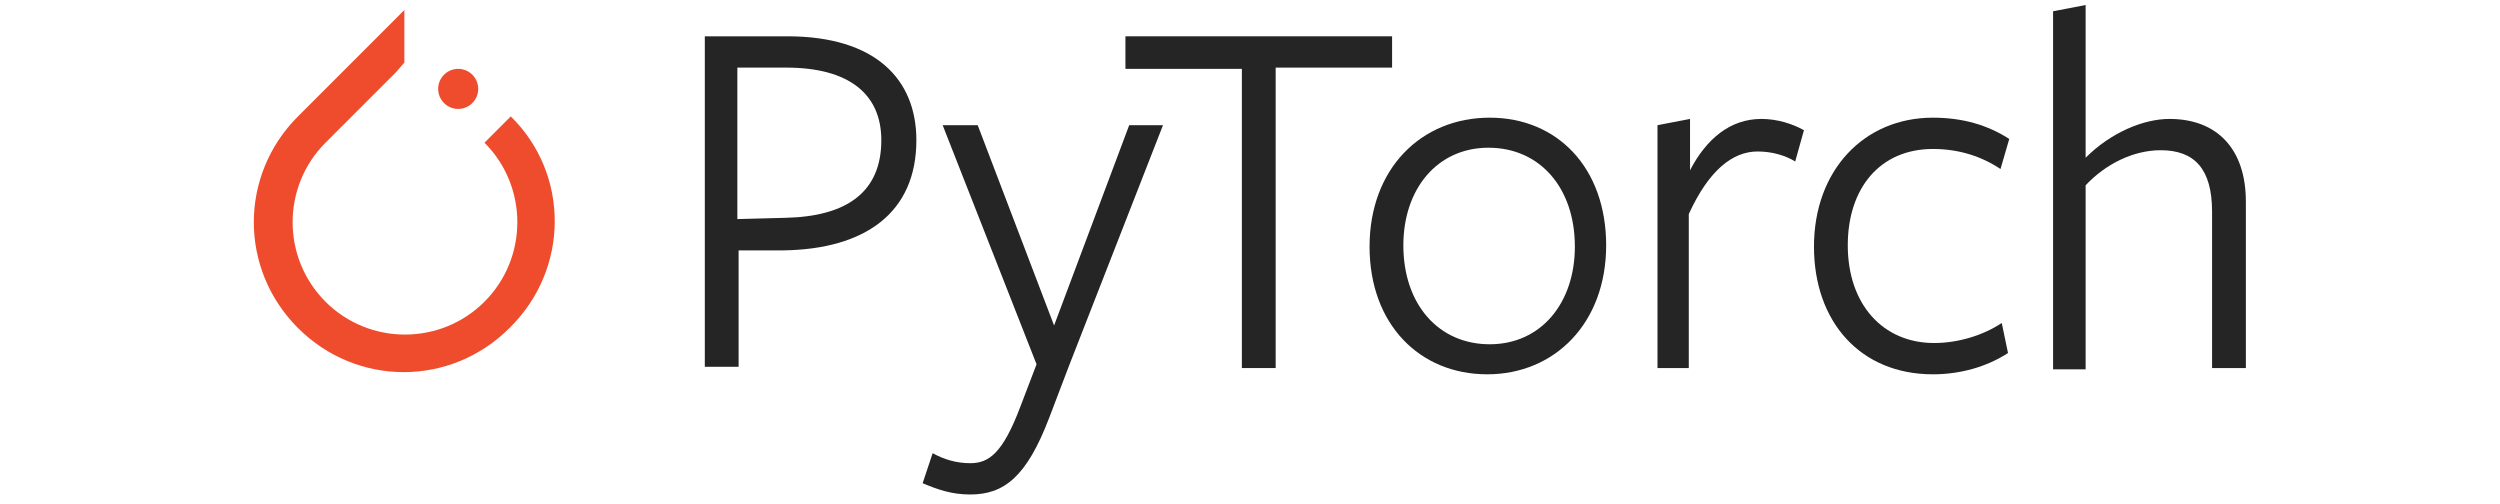
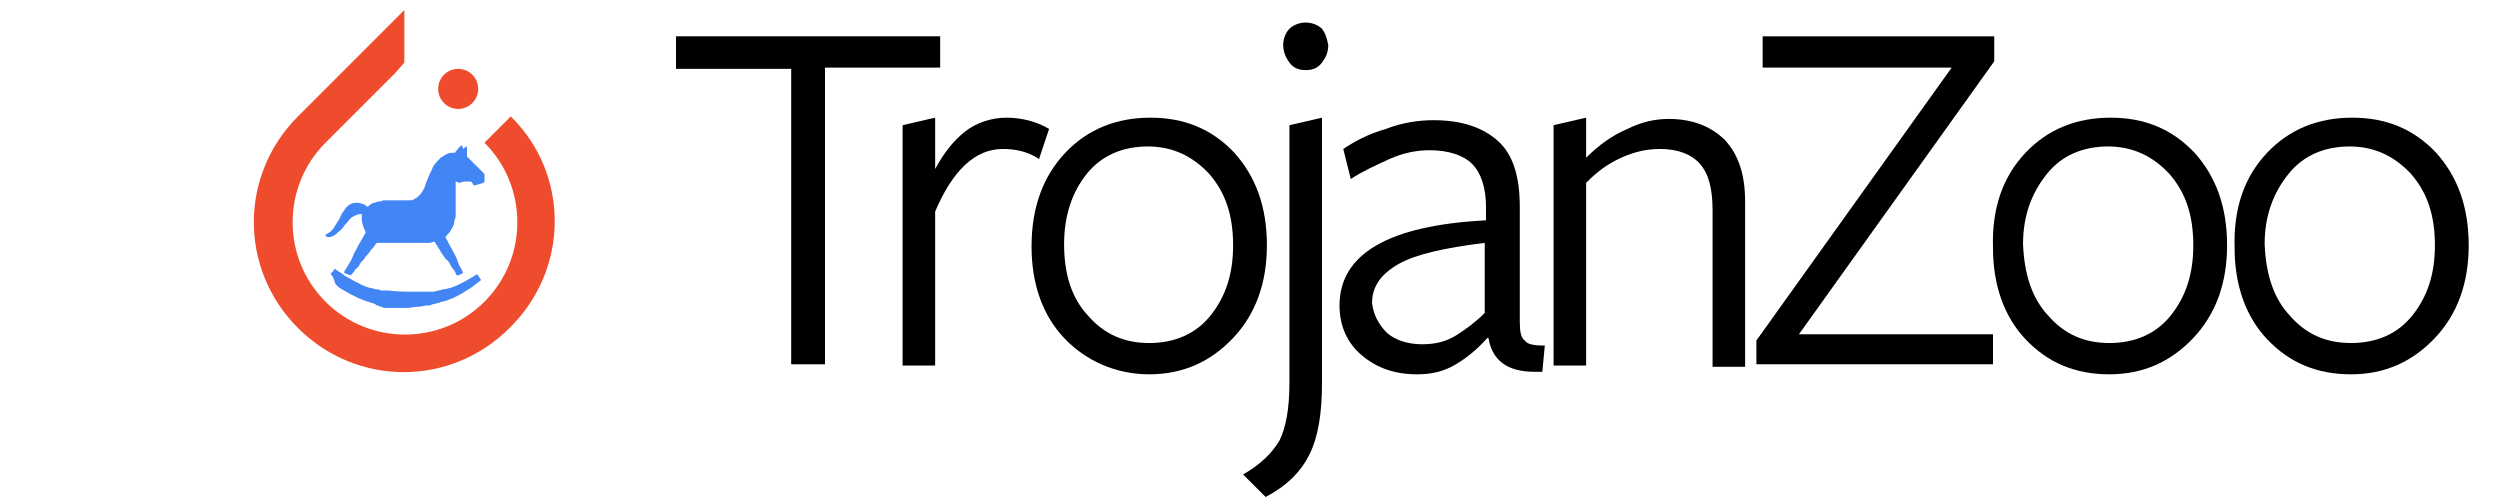
- <svg xmlns="http://www.w3.org/2000/svg" version="1.1" id="Layer_1" x="0px" y="0px" viewBox="0 0 199.7 40.2" style="enable-background:new 0 0 199.7 40.2;" xml:space="preserve">
-   <style type="text/css">
- 	.st0{fill:#EE4C2C;}
- 	.st1{fill:#252525;}
- </style>
+ <svg xmlns="http://www.w3.org/2000/svg" version="1.1" id="Layer_1" x="0px" y="0px" viewBox="0 0 199.7 40.2" enable-background="new 0 0 199.7 40.2" xml:space="preserve">
  <g>
-     <path class="st0" d="M40.8,9.3l-2.1,2.1c3.5,3.5,3.5,9.2,0,12.7c-3.5,3.5-9.2,3.5-12.7,0c-3.5-3.5-3.5-9.2,0-12.7l0,0l5.6-5.6   L32.3,5l0,0V0.8l-8.5,8.5c-4.7,4.7-4.7,12.2,0,16.9s12.2,4.7,16.9,0C45.5,21.5,45.5,13.9,40.8,9.3z" />
-     <circle class="st0" cx="36.6" cy="7.1" r="1.6" />
+     <path fill="#EE4C2C" d="M40.8,9.3l-2.1,2.1c3.5,3.5,3.5,9.2,0,12.7s-9.2,3.5-12.7,0s-3.5-9.2,0-12.7l0,0l5.6-5.6L32.3,5l0,0V0.8   l-8.5,8.5c-4.7,4.7-4.7,12.2,0,16.9s12.2,4.7,16.9,0C45.5,21.5,45.5,13.9,40.8,9.3z" />
+     <circle fill="#EE4C2C" cx="36.6" cy="7.1" r="1.6" />
+   </g>
+   <g enable-background="new    ">
+     <path d="M53.9,2.9h21.2v2.5h-9.2v23.7h-2.7V5.5h-9.2V2.9z" />
+     <path d="M72.1,10l2.6-0.6v4.1c0.7-1.3,1.5-2.3,2.4-3s2.1-1.1,3.3-1.1c1.2,0,2.4,0.3,3.4,0.9L83,12.7c-0.9-0.6-1.9-0.8-2.9-0.8   c-2.2,0-4,1.7-5.4,5v12.3h-2.6V10z" />
+     <path d="M85.1,12.2c1.8-1.9,4.1-2.8,6.8-2.8s4.9,0.9,6.7,2.8c1.7,1.9,2.6,4.3,2.6,7.4c0,3-0.9,5.5-2.7,7.4c-1.8,1.9-4,2.9-6.7,2.9   S86.7,28.8,85,27c-1.7-1.8-2.6-4.3-2.6-7.3C82.4,16.6,83.3,14.1,85.1,12.2z M86.9,25.2c1.3,1.5,2.9,2.2,4.9,2.2s3.7-0.7,4.9-2.2   c1.2-1.5,1.8-3.3,1.8-5.6c0-2.4-0.6-4.2-1.9-5.7c-1.3-1.4-2.9-2.2-4.9-2.2s-3.7,0.7-4.9,2.2S85,17.3,85,19.5   C85,21.9,85.6,23.8,86.9,25.2z" />
+     <g>
+       <path d="M103,30.6c0,2.1-0.3,3.6-0.8,4.6c-0.6,1-1.5,1.9-2.9,2.7l1.8,1.8c1.7-0.9,2.8-2,3.5-3.4s1-3.3,1-5.7V9.4L103,10V30.6z" />
+       <path d="M105.6,2.3c-0.3-0.3-0.8-0.5-1.3-0.5s-1,0.2-1.3,0.5s-0.5,0.8-0.5,1.3c0,0.5,0.2,1,0.5,1.4c0.3,0.4,0.7,0.6,1.3,0.6    s1-0.2,1.3-0.6c0.3-0.4,0.5-0.8,0.5-1.4C106,3.1,105.9,2.7,105.6,2.3z" />
+     </g>
+     <path d="M118.7,17.6v-1.1c0-1.5-0.4-2.7-1.1-3.4s-1.9-1.1-3.4-1.1c-1,0-2.1,0.2-3.2,0.7s-2.2,1-3.1,1.6l-0.6-2.4   c0.9-0.6,2-1.2,3.4-1.6c1.3-0.5,2.6-0.7,3.8-0.7c2.3,0,4,0.6,5.2,1.7s1.7,2.9,1.7,5.2v9.2c0,0.8,0.1,1.3,0.4,1.5   c0.2,0.3,0.7,0.4,1.5,0.4c0,0,0.1,0,0.1,0l-0.2,2.1c-0.2,0-0.4,0-0.6,0c-2.2,0-3.4-0.9-3.7-2.7h-0.1c-0.7,0.8-1.5,1.5-2.5,2.1   s-2,0.8-3.1,0.8c-1.8,0-3.2-0.5-4.4-1.5S107,26,107,24.4C107,20.3,110.9,18,118.7,17.6z M110.8,26.6c0.7,0.6,1.7,0.9,2.8,0.9   c1,0,1.9-0.2,2.7-0.7s1.6-1.1,2.3-1.8v-5.6c-3.2,0.4-5.5,0.9-6.9,1.7c-1.4,0.8-2.1,1.8-2.1,3.1C109.7,25.1,110.1,25.9,110.8,26.6z" />
+     <path d="M124.1,10l2.6-0.6v3.2c1-1,2.1-1.8,3.3-2.3c1.2-0.6,2.3-0.8,3.3-0.8c1.9,0,3.4,0.6,4.5,1.7c1.1,1.2,1.6,2.8,1.6,4.9v13.2   h-2.6V16.8c0-1.7-0.3-2.9-1-3.7c-0.7-0.8-1.8-1.2-3.2-1.2c-1,0-2,0.2-3.1,0.7s-1.9,1.1-2.8,2v14.6h-2.6V10z" />
+     <path d="M140.3,27.2l15.6-21.8h-15.1V2.9h18.5v2l-15.6,21.8h15.5v2.4h-18.9V27.2z" />
+     <path d="M161.8,12.2c1.8-1.9,4.1-2.8,6.8-2.8s4.9,0.9,6.7,2.8c1.7,1.9,2.6,4.3,2.6,7.4c0,3-0.9,5.5-2.7,7.4c-1.8,1.9-4,2.9-6.7,2.9   s-4.9-0.9-6.7-2.8c-1.7-1.8-2.6-4.3-2.6-7.3C159.1,16.6,160,14.1,161.8,12.2z M163.6,25.2c1.3,1.5,2.9,2.2,4.9,2.2s3.7-0.7,4.9-2.2   c1.2-1.5,1.8-3.3,1.8-5.6c0-2.4-0.6-4.2-1.9-5.7c-1.3-1.4-2.9-2.2-4.9-2.2s-3.7,0.7-4.9,2.2s-1.9,3.3-1.9,5.6   C161.7,21.9,162.3,23.8,163.6,25.2z" />
+     <path d="M181.1,12.2c1.8-1.9,4.1-2.8,6.8-2.8s4.9,0.9,6.7,2.8c1.7,1.9,2.6,4.3,2.6,7.4c0,3-0.9,5.5-2.7,7.4c-1.8,1.9-4,2.9-6.7,2.9   s-4.9-0.9-6.7-2.8c-1.7-1.8-2.6-4.3-2.6-7.3C178.4,16.6,179.3,14.1,181.1,12.2z M182.9,25.2c1.3,1.5,2.9,2.2,4.9,2.2   s3.7-0.7,4.9-2.2c1.2-1.5,1.8-3.3,1.8-5.6c0-2.4-0.6-4.2-1.9-5.7c-1.3-1.4-2.9-2.2-4.9-2.2s-3.7,0.7-4.9,2.2s-1.9,3.3-1.9,5.6   C181,21.9,181.6,23.8,182.9,25.2z" />
  </g>
  <g>
-     <g>
-       <path class="st1" d="M62.6,20l-3.6,0v9.3h-2.7V2.9c0,0,6.3,0,6.6,0c7,0,10.3,3.4,10.3,8.3C73.2,17,69.1,19.9,62.6,20z M62.8,5.4    c-0.3,0-3.9,0-3.9,0v12.1l3.8-0.1c5-0.1,7.7-2.1,7.7-6.2C70.4,7.5,67.8,5.4,62.8,5.4z" />
-       <path class="st1" d="M85.4,29.2l-1.6,4.2c-1.8,4.7-3.6,6.1-6.3,6.1c-1.5,0-2.6-0.4-3.8-0.9l0.8-2.4c0.9,0.5,1.9,0.8,3,0.8    c1.5,0,2.6-0.8,4-4.5l1.3-3.4L75.3,10h2.8l6.1,16l6-16h2.7L85.4,29.2z" />
-       <path class="st1" d="M101.9,5.5v23.9h-2.7V5.5h-9.3V2.9h21.3v2.5H101.9z" />
-       <path class="st1" d="M118.8,29.9c-5.4,0-9.4-4-9.4-10.2c0-6.2,4.1-10.3,9.6-10.3c5.4,0,9.3,4,9.3,10.2    C128.3,25.8,124.2,29.9,118.8,29.9z M118.9,11.8c-4.1,0-6.8,3.3-6.8,7.8c0,4.7,2.8,7.9,6.9,7.9s6.8-3.3,6.8-7.8    C125.8,15,123,11.8,118.9,11.8z" />
-       <path class="st1" d="M135,29.4h-2.6V10l2.6-0.5v4.1c1.3-2.5,3.2-4.1,5.7-4.1c1.3,0,2.5,0.4,3.4,0.9l-0.7,2.5    c-0.8-0.5-1.9-0.8-3-0.8c-2,0-3.9,1.5-5.5,5V29.4z" />
-       <path class="st1" d="M154.4,29.9c-5.8,0-9.5-4.2-9.5-10.2c0-6.1,4-10.3,9.5-10.3c2.4,0,4.4,0.6,6.1,1.7l-0.7,2.4    c-1.5-1-3.3-1.6-5.4-1.6c-4.2,0-6.8,3.1-6.8,7.7c0,4.7,2.8,7.8,6.9,7.8c1.9,0,3.9-0.6,5.4-1.6l0.5,2.4    C158.7,29.3,156.6,29.9,154.4,29.9z" />
-       <path class="st1" d="M176.7,29.4V16.9c0-3.4-1.4-4.9-4.1-4.9c-2.2,0-4.4,1.1-6,2.8v14.7h-2.6V0.9l2.6-0.5c0,0,0,12.1,0,12.2    c2-2,4.6-3.1,6.7-3.1c3.8,0,6.1,2.4,6.1,6.6v13.3H176.7z" />
-     </g>
+     <path fill="#4285F4" d="M37,21.8c-0.2,0.1-0.3,0.2-0.5,0.2c-0.1-0.1-0.1-0.1-0.1-0.2c-0.1-0.2-0.3-0.4-0.4-0.6   c-0.1-0.2-0.2-0.4-0.4-0.5c-0.1-0.2-0.3-0.4-0.4-0.6c-0.1-0.2-0.2-0.3-0.3-0.5c-0.1-0.1-0.1-0.2-0.2-0.3l0,0   c-0.1,0-0.3,0.1-0.4,0.1c-0.1,0-0.2,0-0.3,0s-0.2,0-0.2,0c-0.1,0-0.3,0-0.4,0c-0.1,0-0.3,0-0.4,0c-0.3,0-0.6,0-0.9,0   c-0.2,0-0.4,0-0.6,0c-0.1,0-0.3,0-0.4,0s-0.2,0-0.3,0c-0.1,0-0.2,0-0.2,0c-0.1,0-0.2,0-0.2,0c-0.1,0-0.1,0-0.2,0l0,0   c-0.1,0-0.1,0-0.2,0.1c-0.1,0.2-0.3,0.4-0.4,0.5c-0.1,0.2-0.2,0.3-0.4,0.5c-0.1,0.2-0.2,0.3-0.4,0.5c-0.1,0.2-0.2,0.4-0.4,0.5   c-0.1,0.2-0.2,0.3-0.4,0.5l0,0c-0.2-0.1-0.3-0.1-0.5-0.2c0,0,0,0,0-0.1c0.1-0.2,0.2-0.3,0.3-0.5c0.2-0.3,0.4-0.7,0.5-1   c0.2-0.3,0.3-0.6,0.5-0.9c0.1-0.2,0.3-0.5,0.4-0.7c0-0.1,0-0.1,0-0.1C29.1,18.3,29,18.1,29,18c-0.1-0.2-0.1-0.5-0.1-0.7   c0-0.1,0-0.2,0-0.2s0,0-0.1,0c-0.2,0-0.4,0.1-0.6,0.2s-0.3,0.3-0.5,0.5s-0.3,0.4-0.5,0.6c-0.2,0.1-0.3,0.3-0.5,0.4   s-0.4,0.2-0.6,0.1c0,0-0.1,0-0.1-0.1c0,0,0-0.1,0.1-0.1c0.1-0.1,0.2-0.1,0.3-0.2s0.1-0.1,0.2-0.2c0.2-0.3,0.3-0.5,0.5-0.8   c0.1-0.2,0.2-0.5,0.4-0.7c0.1-0.2,0.3-0.4,0.5-0.5s0.4-0.1,0.6-0.1s0.3,0.1,0.4,0.1s0.2,0.1,0.3,0.2h0.1c0.1-0.1,0.3-0.3,0.5-0.3   c0.1,0,0.2-0.1,0.3-0.1c0.1,0,0.3,0,0.4-0.1c0.2,0,0.4,0,0.6,0s0.4,0,0.5,0c0.2,0,0.4,0,0.6,0c0.1,0,0.3,0,0.4,0   c0.1,0,0.3,0,0.4-0.1c0.2-0.1,0.3-0.2,0.4-0.3c0.2-0.2,0.3-0.4,0.4-0.6c0.1-0.3,0.2-0.6,0.3-0.8c0.1-0.3,0.3-0.6,0.4-0.9   c0.2-0.3,0.4-0.5,0.6-0.7c0.2-0.1,0.3-0.2,0.5-0.3s0.4-0.1,0.6-0.1c0,0,0.1,0,0.1-0.1c0.2-0.2,0.3-0.4,0.5-0.5l0,0   c0,0.1,0.1,0.2,0.1,0.3c0.1-0.1,0.2-0.2,0.3-0.2c0,0,0,0,0,0.1c0,0.2,0,0.4,0,0.6v0.1c0.4,0.4,0.8,0.8,1.2,1.2   c0.1,0.1,0.1,0.1,0.2,0.2V14c0,0.2,0,0.4,0,0.5s-0.1,0.1-0.1,0.1c-0.2,0.1-0.4,0.1-0.6,0.2h-0.1c-0.1,0-0.1,0-0.1-0.1l-0.1-0.1   c0-0.1-0.1-0.1-0.2-0.1c-0.1,0-0.1,0-0.2,0c-0.1,0-0.2,0-0.2,0c-0.1,0-0.3,0.1-0.4,0.1c-0.1,0-0.2-0.1-0.3-0.1v0.1   c0,0.3,0,0.6,0,0.9c0,0.2,0,0.5,0,0.7c0,0.2,0,0.5,0,0.7c0,0.1,0,0.1,0,0.2c0,0.2,0,0.3-0.1,0.5c0,0.3-0.1,0.5-0.3,0.8   c-0.1,0.2-0.2,0.3-0.4,0.5V19c0.2,0.3,0.3,0.6,0.5,0.9c0.2,0.4,0.4,0.7,0.5,1.1C36.7,21.3,36.9,21.5,37,21.8   C36.9,21.6,36.9,21.7,37,21.8z" />
+     <path fill="#4285F4" d="M26.4,21.9c0.1-0.1,0.1-0.2,0.2-0.2c0-0.1,0.1-0.1,0.1-0.2c0,0,0,0,0.1,0c0.2,0.2,0.5,0.3,0.7,0.5   c0.2,0.1,0.5,0.3,0.7,0.4s0.4,0.2,0.6,0.3c0.1,0.1,0.3,0.1,0.4,0.2c0.1,0,0.3,0.1,0.4,0.1s0.3,0.1,0.4,0.1s0.3,0,0.4,0.1   c0.1,0,0.2,0,0.3,0c0.1,0,0.2,0,0.3,0c0.7,0.1,1.4,0.1,2.1,0.1c0.2,0,0.4,0,0.6,0c0.1,0,0.3,0,0.4,0c0.1,0,0.2,0,0.3,0s0.1,0,0.2,0   c0.2,0,0.3-0.1,0.5-0.1c0.1,0,0.2-0.1,0.4-0.1S35.8,23,36,23c0.2-0.1,0.3-0.1,0.5-0.2s0.4-0.2,0.6-0.3c0.2-0.1,0.5-0.3,0.7-0.4   c0.1-0.1,0.2-0.1,0.3-0.2l0,0c0.1,0.1,0.2,0.3,0.3,0.4c0,0,0,0,0,0.1c-0.3,0.2-0.5,0.4-0.8,0.6s-0.5,0.3-0.8,0.5   c-0.2,0.1-0.4,0.2-0.6,0.3c-0.2,0.1-0.3,0.1-0.5,0.2c-0.1,0-0.2,0.1-0.4,0.1c-0.1,0-0.2,0.1-0.3,0.1s-0.3,0.1-0.4,0.1   c-0.1,0-0.2,0.1-0.3,0.1s-0.1,0-0.2,0c-0.2,0-0.4,0.1-0.7,0.1s-0.6,0.1-0.9,0.1c-0.2,0-0.4,0-0.6,0c-0.1,0-0.3,0-0.4,0   s-0.2,0-0.3,0c-0.1,0-0.1,0-0.2,0s-0.2,0-0.2,0c-0.1,0-0.2,0-0.3-0.1c-0.1,0-0.2,0-0.3-0.1c-0.1,0-0.2,0-0.2-0.1   c-0.1,0-0.2-0.1-0.3-0.1c-0.1,0-0.2-0.1-0.3-0.1c-0.1,0-0.2-0.1-0.3-0.1c-0.2-0.1-0.3-0.1-0.5-0.2s-0.4-0.2-0.6-0.3   c-0.2-0.1-0.5-0.3-0.7-0.4s-0.3-0.2-0.5-0.4C26.6,22,26.5,22,26.4,21.9L26.4,21.9z" />
  </g>
</svg>
